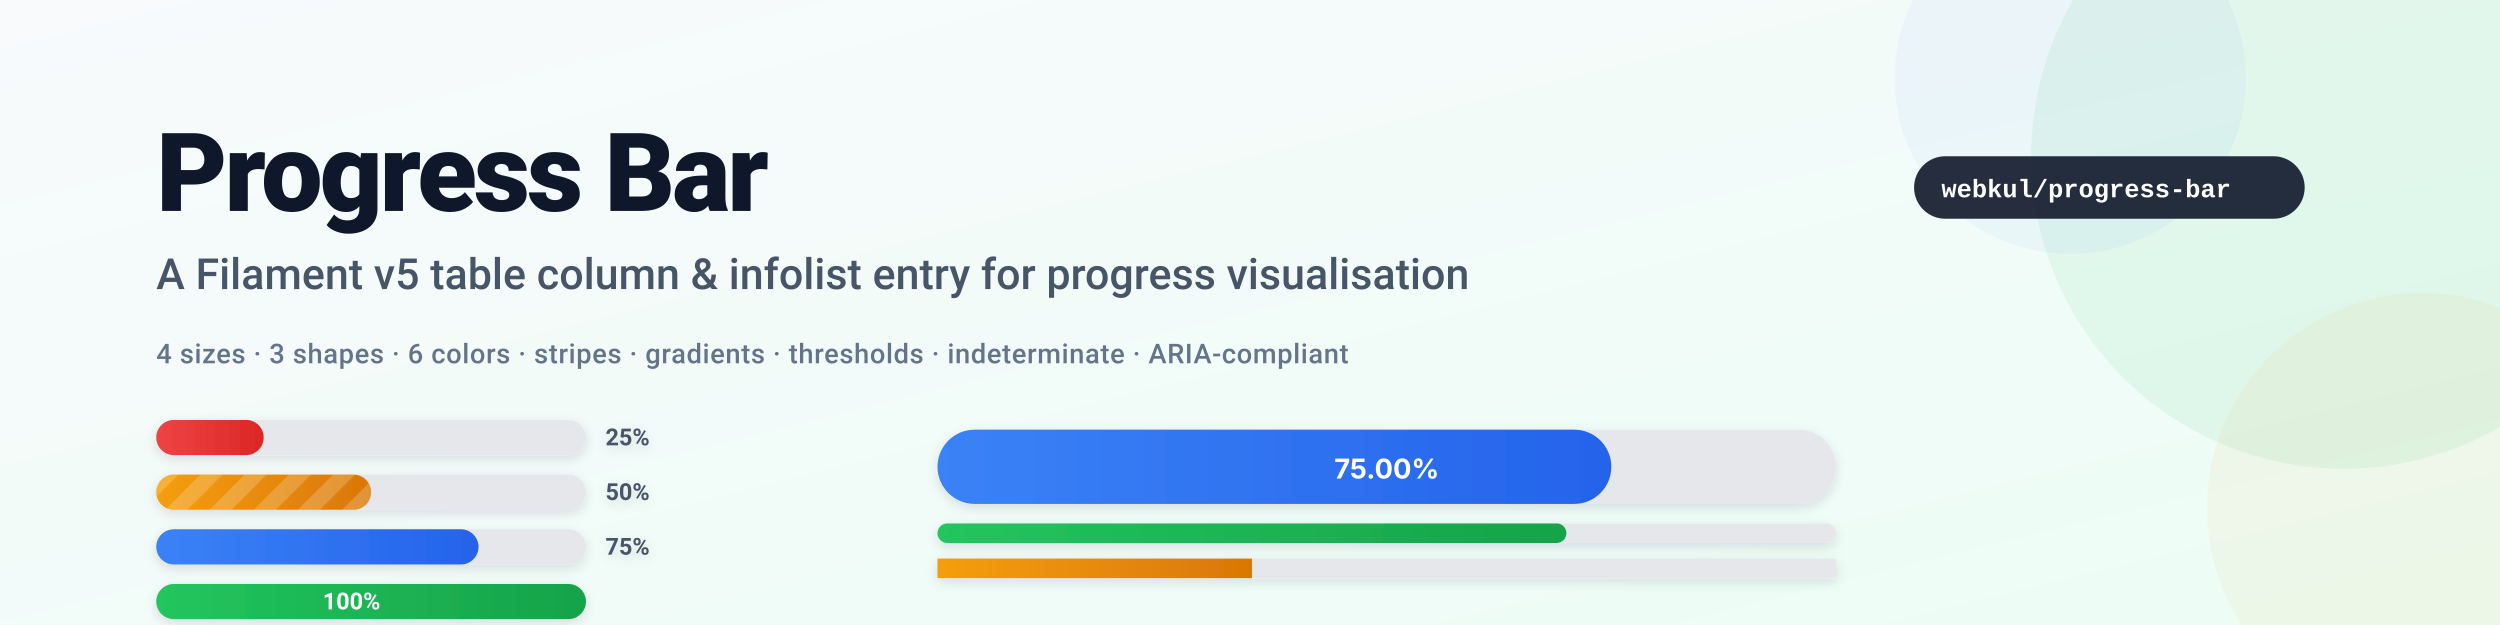
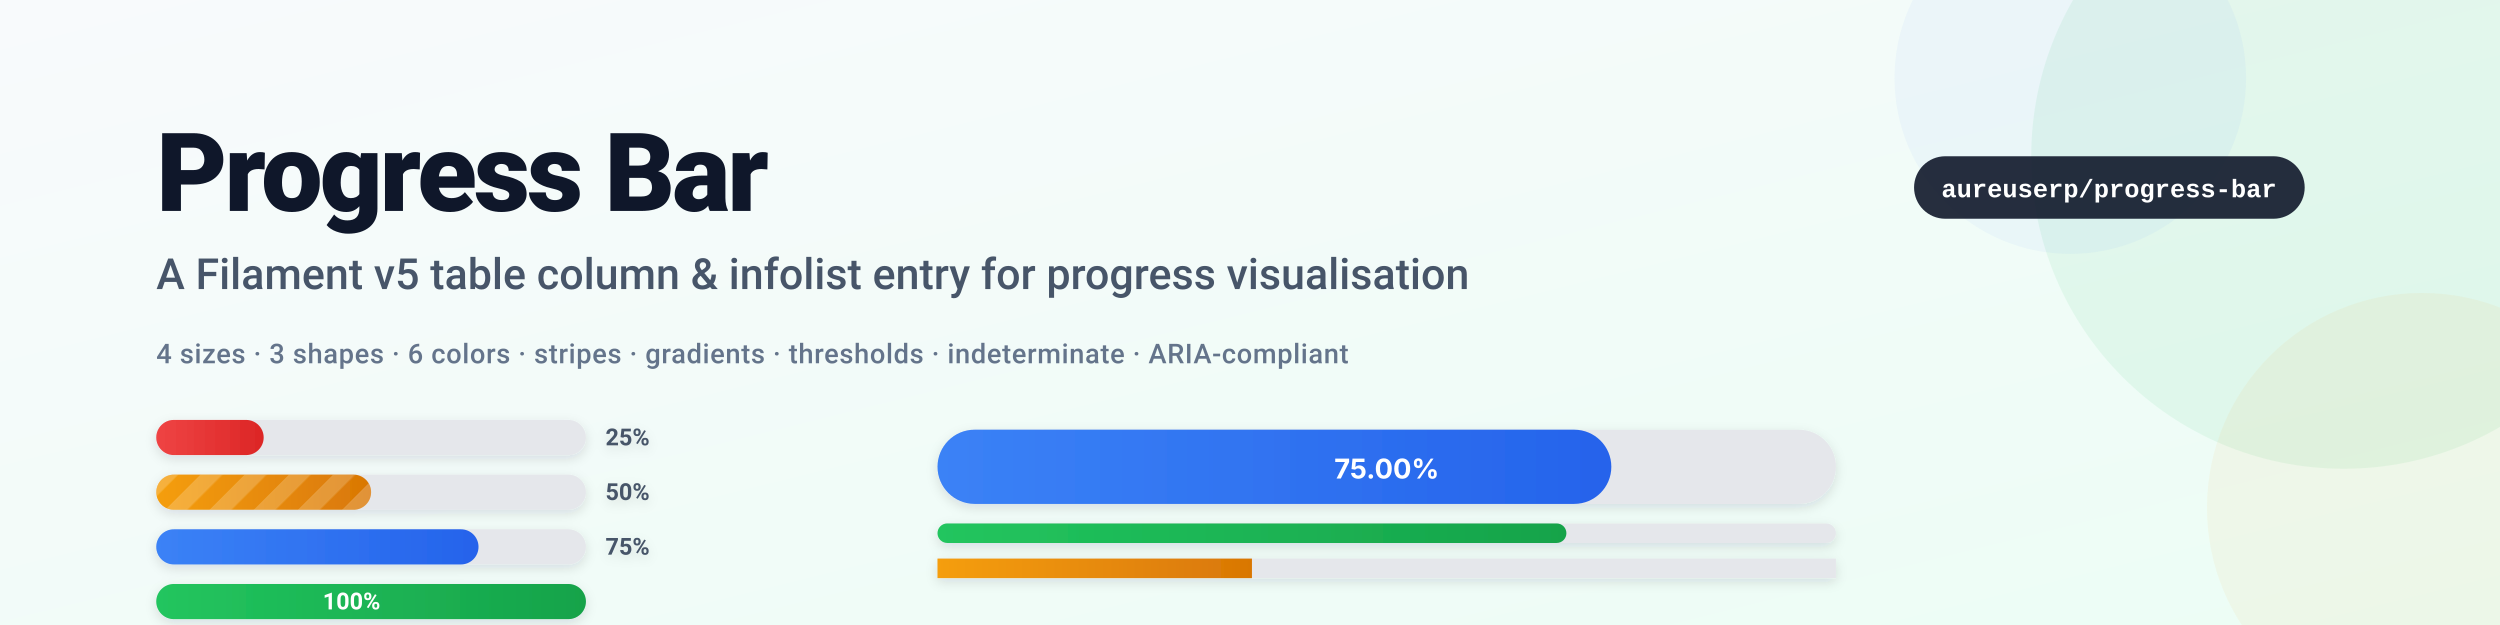
<svg xmlns="http://www.w3.org/2000/svg" viewBox="0 0 1280 320" role="img" aria-label="Progress Bar — Filament v5 plugin banner">
  <defs>
    <linearGradient id="bg" x1="0" y1="0" x2="1" y2="1">
      <stop offset="0" stop-color="#f8fafc" />
      <stop offset="1" stop-color="#ecfdf5" />
    </linearGradient>
    <linearGradient id="fill" x1="0" y1="0" x2="1" y2="0">
      <stop offset="0" stop-color="#22c55e" />
      <stop offset="1" stop-color="#16a34a" />
    </linearGradient>
    <linearGradient id="fillWarn" x1="0" y1="0" x2="1" y2="0">
      <stop offset="0" stop-color="#f59e0b" />
      <stop offset="1" stop-color="#d97706" />
    </linearGradient>
    <linearGradient id="fillDanger" x1="0" y1="0" x2="1" y2="0">
      <stop offset="0" stop-color="#ef4444" />
      <stop offset="1" stop-color="#dc2626" />
    </linearGradient>
    <linearGradient id="fillPrimary" x1="0" y1="0" x2="1" y2="0">
      <stop offset="0" stop-color="#3b82f6" />
      <stop offset="1" stop-color="#2563eb" />
    </linearGradient>
    <filter id="shadow" x="-5%" y="-10%" width="110%" height="130%">
      <feDropShadow dx="0" dy="2" stdDeviation="3" flood-color="#0f172a" flood-opacity="0.12" />
    </filter>
    <pattern id="stripes" width="16" height="16" patternUnits="userSpaceOnUse" patternTransform="rotate(45)">
      <rect width="8" height="16" fill="rgba(255,255,255,0.2)" />
    </pattern>
  </defs>
  <rect width="1280" height="320" fill="url(#bg)" />
  <circle cx="1200" cy="80" r="160" fill="#22c55e" opacity="0.08" />
  <circle cx="1060" cy="40" r="90" fill="#3b82f6" opacity="0.05" />
  <circle cx="1240" cy="260" r="110" fill="#f59e0b" opacity="0.06" />
  <g font-family="-apple-system, BlinkMacSystemFont, 'Segoe UI', Roboto, 'Helvetica Neue', Arial, sans-serif">
    <text x="80" y="108" font-size="56" font-weight="800" fill="#0f172a" letter-spacing="-1.5">Progress Bar</text>
    <text x="80" y="148" font-size="22" font-weight="500" fill="#475569">A Filament v5 table column &amp; infolist entry for progress visualisation</text>
    <text x="80" y="186" font-size="14" font-weight="500" fill="#64748b" letter-spacing="0.3">4 sizes · 3 shapes · 6 colors · stripes · gradients · thresholds · indeterminate · ARIA-compliant</text>
  </g>
  <g transform="translate(80, 215)" filter="url(#shadow)" font-family="-apple-system, BlinkMacSystemFont, 'Segoe UI', Roboto, 'Helvetica Neue', Arial, sans-serif">
    <g>
      <rect x="0" y="0" width="220" height="18" rx="9" fill="#e5e7eb" />
      <rect x="0" y="0" width="55" height="18" rx="9" fill="url(#fillDanger)" />
      <text x="230" y="13" font-size="12" font-weight="600" fill="#475569">25%</text>
    </g>
    <g transform="translate(0, 28)">
      <rect x="0" y="0" width="220" height="18" rx="9" fill="#e5e7eb" />
      <rect x="0" y="0" width="110" height="18" rx="9" fill="url(#fillWarn)" />
      <rect x="0" y="0" width="110" height="18" rx="9" fill="url(#stripes)" />
      <text x="230" y="13" font-size="12" font-weight="600" fill="#475569">50%</text>
    </g>
    <g transform="translate(0, 56)">
      <rect x="0" y="0" width="220" height="18" rx="9" fill="#e5e7eb" />
      <rect x="0" y="0" width="165" height="18" rx="9" fill="url(#fillPrimary)" />
      <text x="230" y="13" font-size="12" font-weight="600" fill="#475569">75%</text>
    </g>
    <g transform="translate(0, 84)">
      <rect x="0" y="0" width="220" height="18" rx="9" fill="#e5e7eb" />
      <rect x="0" y="0" width="220" height="18" rx="9" fill="url(#fill)" />
      <text x="100" y="13" font-size="12" font-weight="700" fill="#ffffff" text-anchor="middle">100%</text>
    </g>
  </g>
  <g transform="translate(480, 220)" filter="url(#shadow)">
    <rect x="0" y="0" width="460" height="38" rx="19" fill="#e5e7eb" />
    <rect x="0" y="0" width="345" height="38" rx="19" fill="url(#fillPrimary)" />
    <text x="230" y="25" font-family="-apple-system" font-size="14" font-weight="700" fill="#ffffff" text-anchor="middle">75.00%</text>
    <rect x="0" y="48" width="460" height="10" rx="5" fill="#e5e7eb" />
    <rect x="0" y="48" width="322" height="10" rx="5" fill="url(#fill)" />
    <rect x="0" y="66" width="460" height="10" rx="0" fill="#e5e7eb" />
    <rect x="0" y="66" width="161" height="10" rx="0" fill="url(#fillWarn)" />
  </g>
  <g transform="translate(980, 80)" font-family="'SF Mono', Menlo, Monaco, Consolas, 'Liberation Mono', monospace">
    <rect x="0" y="0" width="200" height="32" rx="16" fill="#0f172a" opacity="0.9" />
-     <text x="14" y="21" font-size="13" font-weight="600" fill="#ffffff">webkul/progress-bar</text>
+     <text x="14" y="21" font-size="13" font-weight="600" fill="#ffffff">aureuserp/progress-bar</text>
  </g>
</svg>
